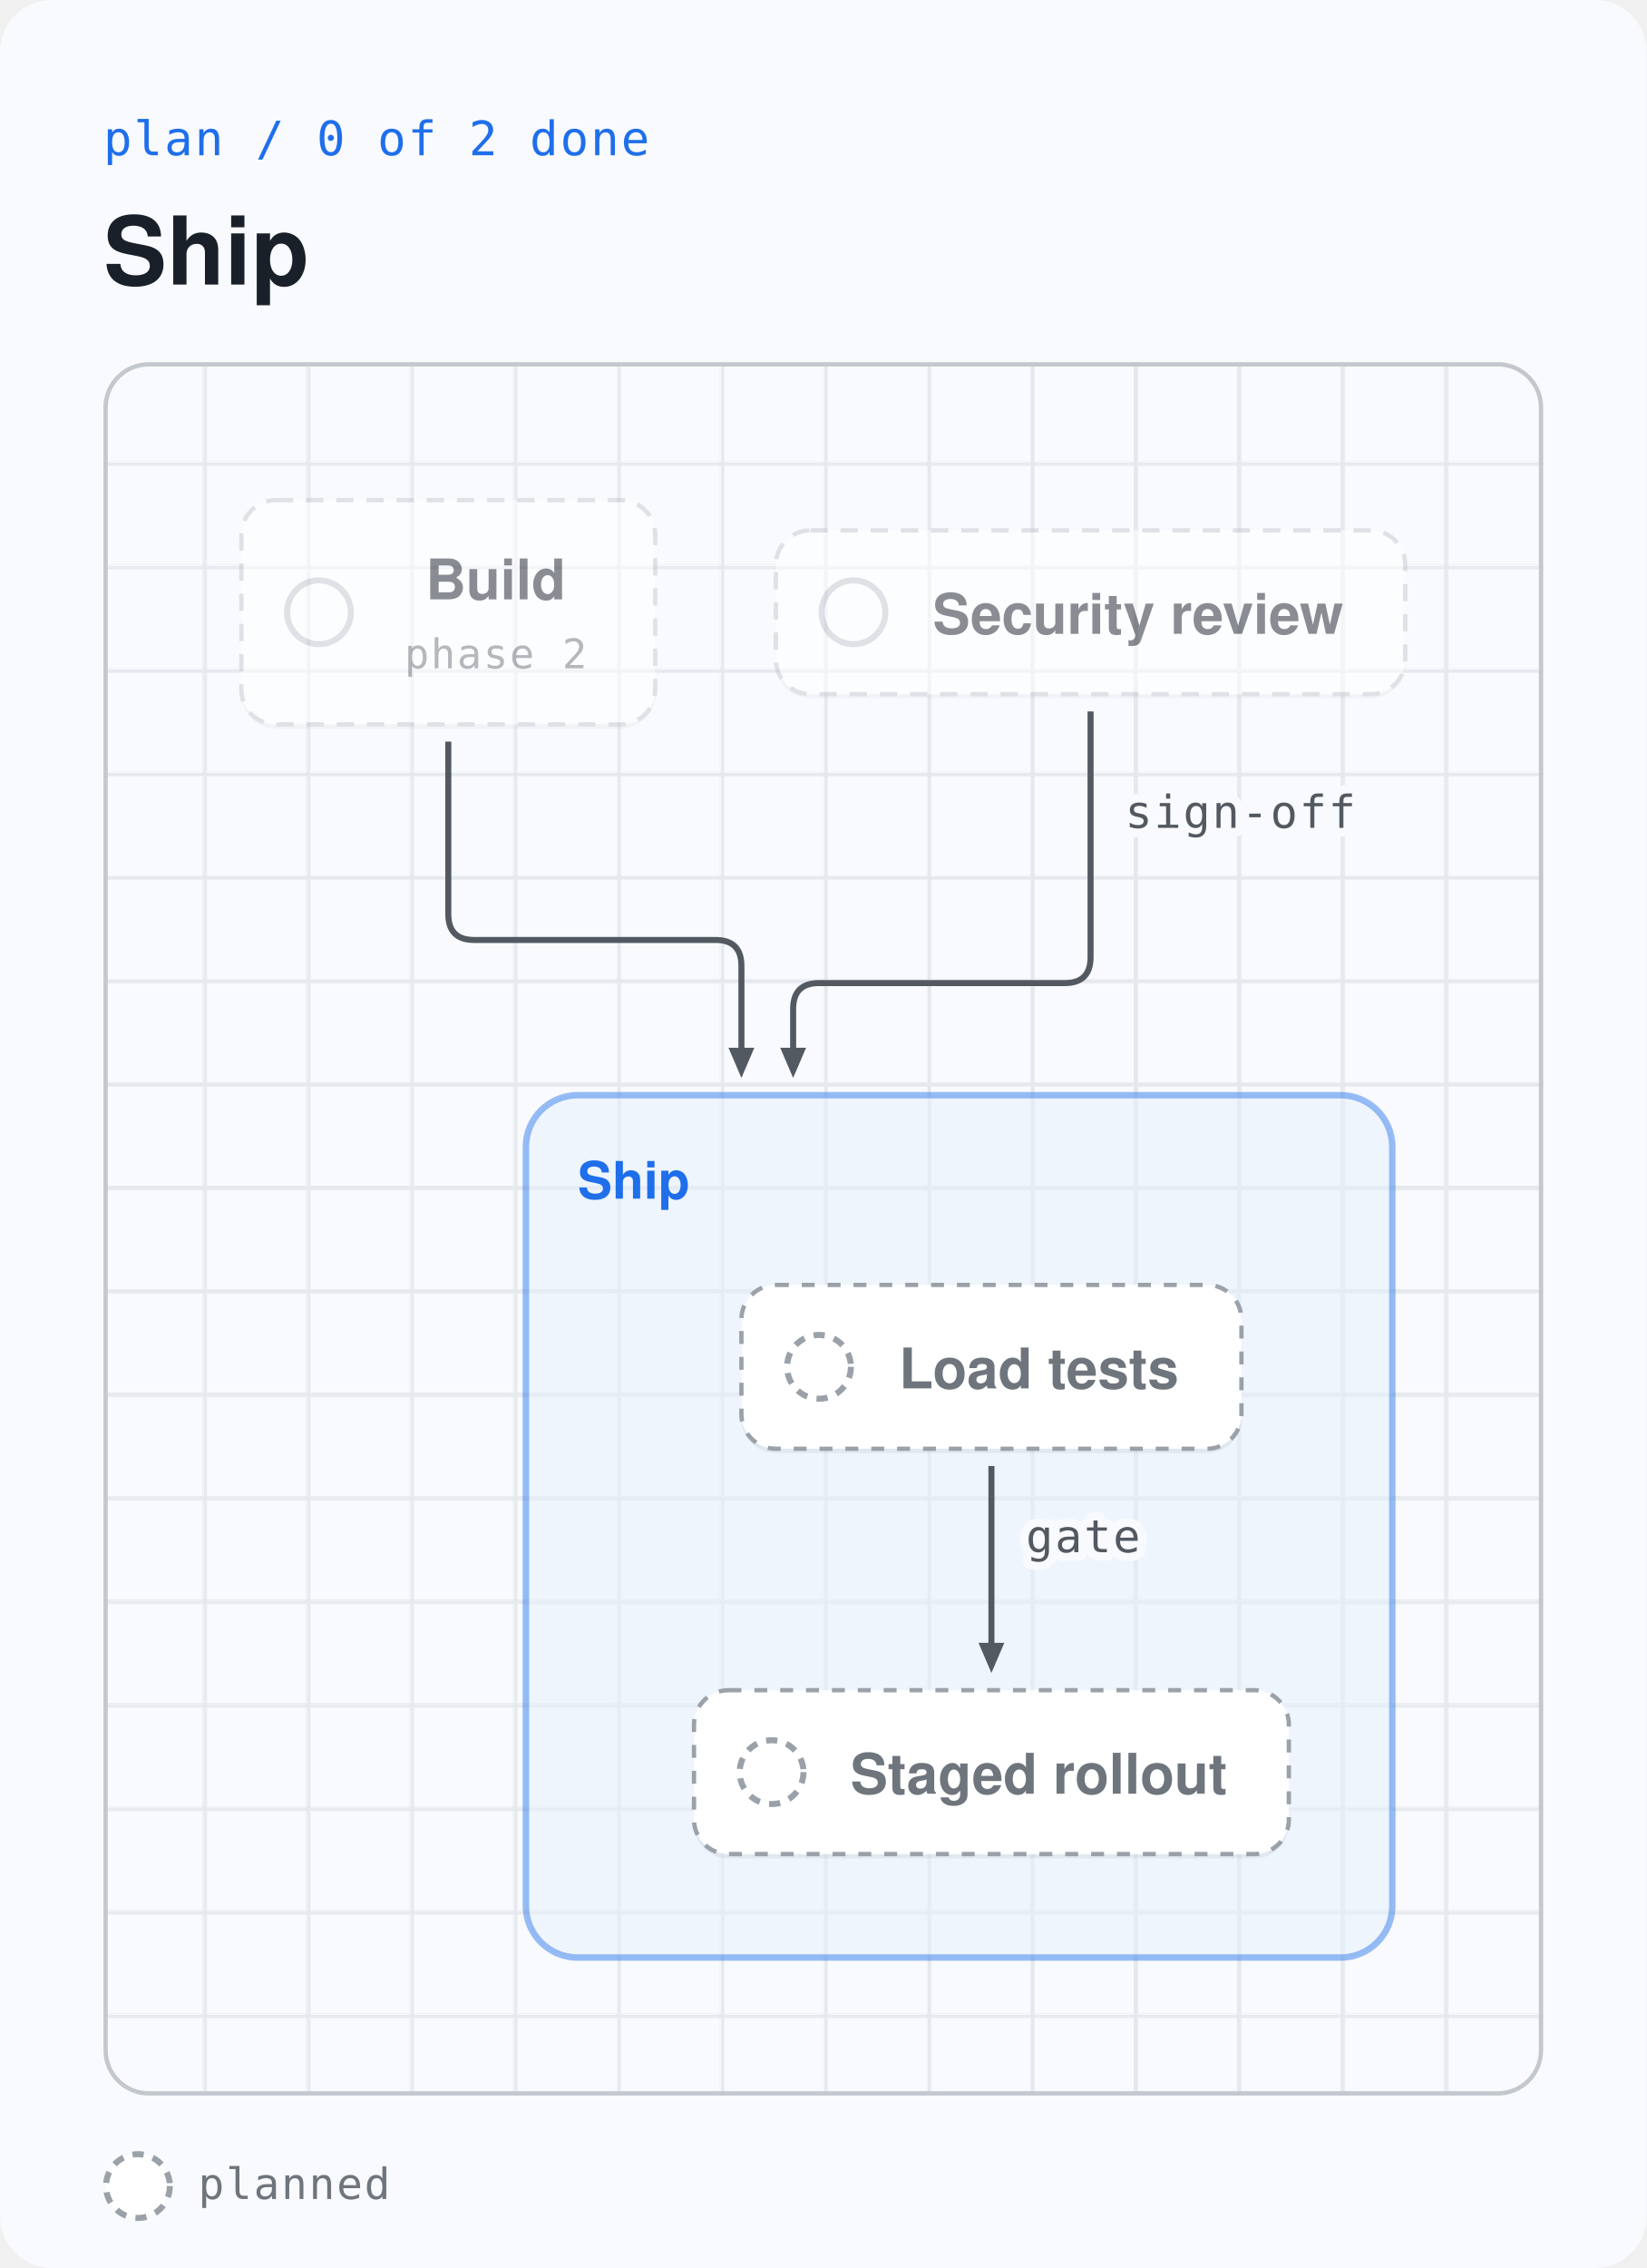
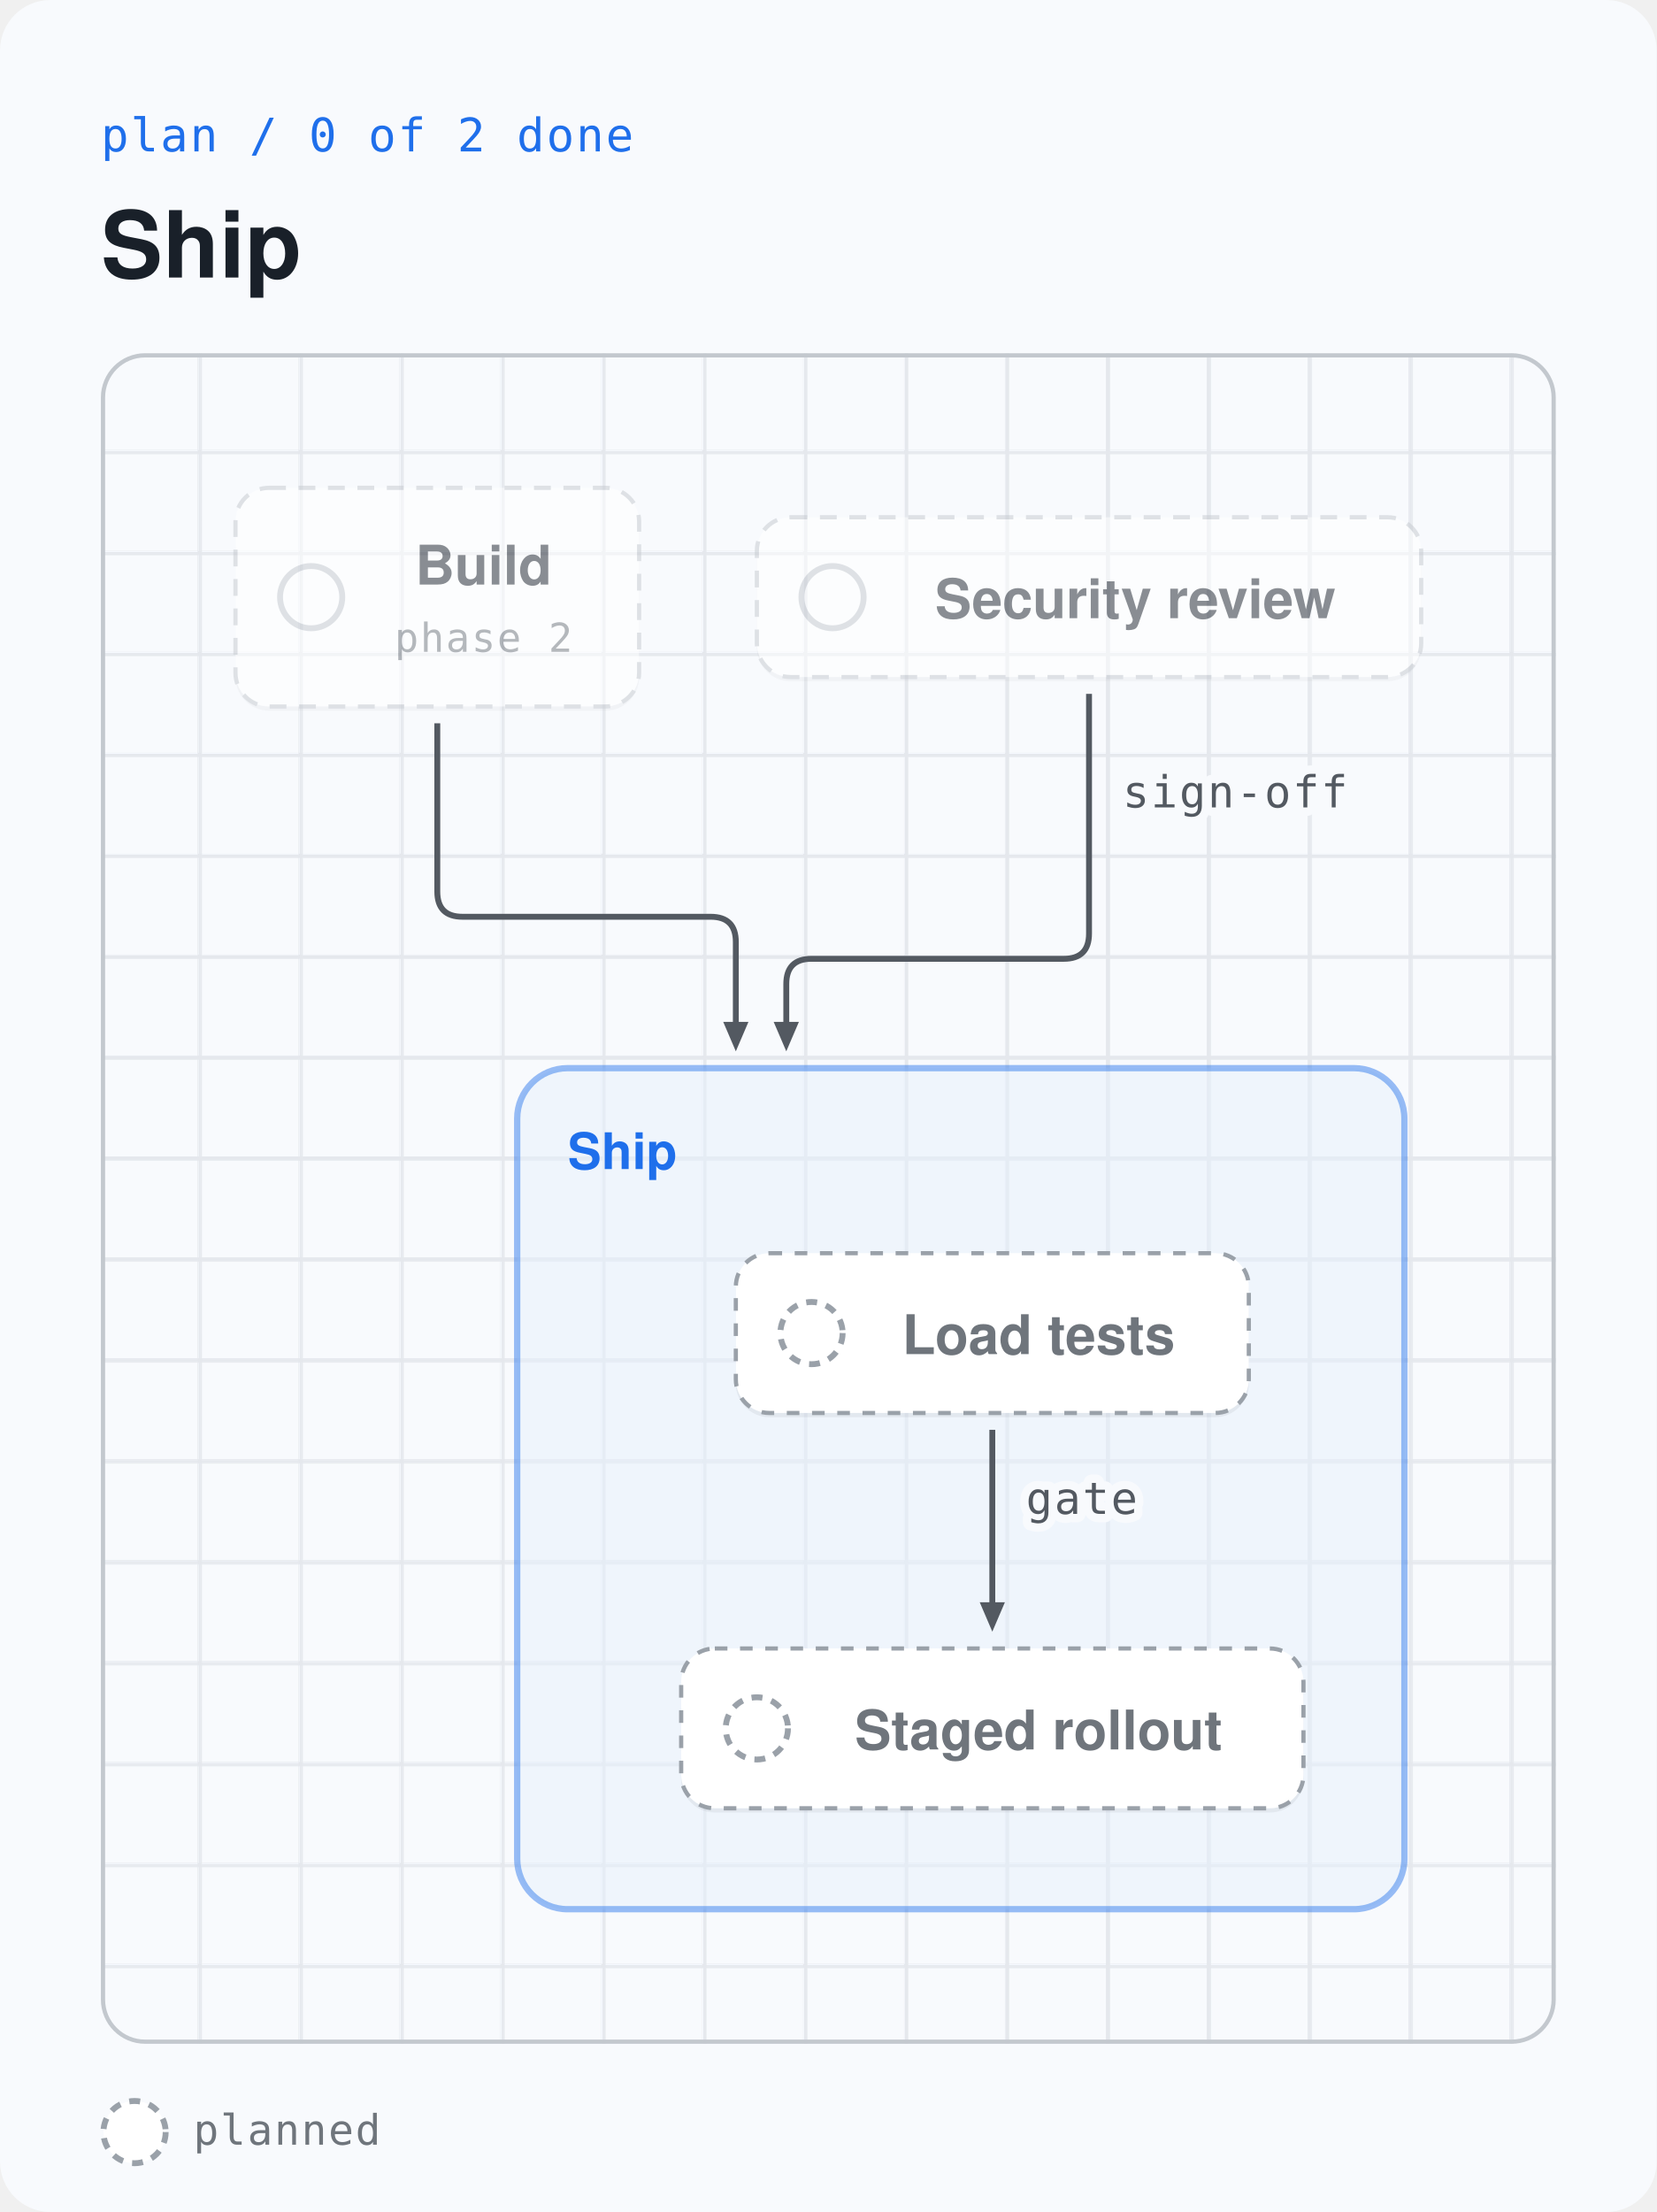
- <svg xmlns="http://www.w3.org/2000/svg" width="382" height="526" viewBox="0 0 382 526" role="img" aria-label="Ship">
+ <svg xmlns="http://www.w3.org/2000/svg" width="394" height="526" viewBox="0 0 394 526" role="img" aria-label="Ship">
  <style>text{font-family:Geist,ui-sans-serif,system-ui,-apple-system,"Segoe UI",Helvetica,Arial,sans-serif;fill:#192029}.mo{font-family:"JetBrains Mono",ui-monospace,"SF Mono",Menlo,Consolas,monospace;letter-spacing:.04em}.pg{fill:#f8fafd}.gr{fill:none;stroke:#e5e8ed}.cv{fill:none;stroke:#c3c8ce}.kk{font-size:11px;fill:#1f6feb}.t{font-size:22px;font-weight:700}.lg{font-size:10px;fill:#6f757c}.g{fill:#e6f0fd;fill-opacity:.5;stroke:#1f6feb;stroke-opacity:.45;stroke-width:1.5}.gv{fill:#fbeadc;fill-opacity:.5;stroke:#dd7b2b;stroke-opacity:1}.gn{fill:none;stroke-dasharray:5 4}.gl{font-size:12px;font-weight:600;fill:#1f6feb}.glv{fill:#a64b00}.gp{fill:none}.sh{fill:#192029;fill-opacity:.06}.ti{fill:#fff;stroke:#c3c8ce}.td{fill:#1a2028;stroke:#1a2028}.x{stroke-dasharray:4 3}.ic{fill:none;stroke:#323841;stroke-width:1.5;stroke-linecap:round;stroke-linejoin:round}.nm{font-size:13px;font-weight:600;text-anchor:middle}.ro{font-size:9.5px;fill:#6f757c;text-anchor:middle}.vl{fill:#f8fafd;fill-opacity:.78}.cd{fill:#fff;stroke:#c3c8ce}.e{fill:none;stroke:#535961;stroke-width:1.4}.em{stroke:#1f6feb;stroke-width:1.6}.d{stroke-dasharray:4 5}.a{fill:#535961}.am{fill:#1f6feb}.el{font-size:10.5px;fill:#535961;text-anchor:middle;paint-order:stroke;stroke:#f8fafd;stroke-width:4px;stroke-linejoin:round}.lm{fill:#1f6feb}.ls{text-anchor:start}.ll{stroke:#c3c8ce;stroke-dasharray:3 4}.k{fill:none;stroke:#fff;stroke-width:1.8;stroke-linecap:round;stroke-linejoin:round}.kf{fill:#fff}.bq{fill:#fff;stroke:#c3c8ce;stroke-width:1.4}.bp{fill:#fff;stroke:#9aa1a9;stroke-width:1.4;stroke-dasharray:2.6 2.2}.ti.s1,.ti.s4,.cd.s1,.cd.s4,.e.s1,.e.s4,.g.s1,.g.s4{stroke:#1f8a4c;stroke-opacity:1}.cd.s1,.cd.s4{fill:#edf8f1}.a.s1,.a.s4,.b.s1,.b.s4{fill:#1f8a4c}.ti.s2,.cd.s2,.e.s2,.g.s2{stroke:#6f52e0;stroke-opacity:1}.cd.s2{fill:#f1eefe}.a.s2,.b.s2{fill:#6f52e0}.ti.s3,.cd.s3,.e.s3,.g.s3{stroke:#9aa1a9;stroke-opacity:1;stroke-dasharray:3 3}.a.s3{fill:#9aa1a9}.ti.s5,.cd.s5,.e.s5,.g.s5{stroke:#b06d08;stroke-opacity:1}.cd.s5{fill:#fdf4e3}.a.s5,.b.s5{fill:#b06d08}.ti.s6,.cd.s6,.e.s6,.g.s6{stroke:#cc3340;stroke-opacity:1}.cd.s6{fill:#fdeeee}.a.s6,.b.s6{fill:#cc3340}.ti.s1,.ti.s2,.ti.s4,.ti.s5,.ti.s6{stroke-width:1.5}.p3{fill:#6f757c}.p6{fill:#6f757c;text-decoration:line-through}.oa{stroke-dasharray:none}@media(prefers-color-scheme:dark){text{fill:#e8ebf1}.pg{fill:#0e1217}.gr{stroke:#1b2025}.cv{stroke:#3c434c}.kk,.gl{fill:#569fff}.lg,.ro,.p3,.p6{fill:#8a9098}.g{fill:#1a2a3f;fill-opacity:.35;stroke:#569fff;stroke-opacity:.5}.gv{fill:#2f2115;fill-opacity:.4;stroke:#e0843e;stroke-opacity:1}.gn{fill:none}.glv{fill:#f2a26a}.gp{fill:#fff}.vl{fill:#0e1217}.cd{fill:#161b21;stroke:#3c434c}.e{stroke:#a0a5ac}.em{stroke:#569fff}.a{fill:#a0a5ac}.am{fill:#569fff}.el{fill:#a0a5ac;stroke:#0e1217}.lm{fill:#569fff}.ll{stroke:#3c434c}.k{stroke:#0e1217}.kf{fill:#0e1217}.bq{fill:#161b21;stroke:#3c434c}.bp{fill:#161b21;stroke:#6c737c}.ti.s1,.ti.s4,.cd.s1,.cd.s4,.e.s1,.e.s4,.g.s1,.g.s4{stroke:#4cc27a}.cd.s1,.cd.s4{fill:#13281c}.a.s1,.a.s4,.b.s1,.b.s4{fill:#4cc27a}.ti.s2,.cd.s2,.e.s2,.g.s2{stroke:#a48cff}.cd.s2{fill:#211a3d}.a.s2,.b.s2{fill:#a48cff}.ti.s3,.cd.s3,.e.s3,.g.s3{stroke:#6c737c}.a.s3{fill:#6c737c}.ti.s5,.cd.s5,.e.s5,.g.s5{stroke:#dba13a}.cd.s5{fill:#2b2212}.a.s5,.b.s5{fill:#dba13a}.ti.s6,.cd.s6,.e.s6,.g.s6{stroke:#f0626c}.cd.s6{fill:#2e1618}.a.s6,.b.s6{fill:#f0626c}}.cx{opacity:.5}.cx .ti,.cx .cd{stroke-dasharray:4 3}@media(prefers-color-scheme:dark){}</style>
  <defs>
    <pattern id="gr" width="24" height="24" patternUnits="userSpaceOnUse" x="23" y="83">
      <path class="gr" d="M24 .5H.5V24" />
    </pattern>
    <g id="b0">
      <circle r="7.4" class="bq" />
    </g>
    <g id="b3">
      <circle r="7.4" class="bp" />
    </g>
  </defs>
-   <rect class="pg" width="382" height="526" rx="12" />
+   <rect class="pg" width="394" height="526" rx="12" />
  <text class="kk mo" x="24" y="36">plan / 0 of 2 done</text>
  <text class="t" x="24" y="66">Ship</text>
-   <rect fill="url(#gr)" x="24" y="84" width="334" height="402" rx="10" />
-   <rect class="cv" x="24.5" y="84.5" width="333" height="401" rx="10" />
+   <rect fill="url(#gr)" x="24" y="84" width="346" height="402" rx="10" />
+   <rect class="cv" x="24.5" y="84.5" width="345" height="401" rx="10" />
  <g data-k="group" data-id="^" data-s="">
-     <rect class="g" x="122" y="254" width="201" height="200" rx="12" />
+     <rect class="g" x="123" y="254" width="211" height="200" rx="12" />
  </g>
  <g data-k="edge" data-i="0" data-from="tests" data-to="rollout" data-s="">
-     <path class="e rt" d="M230 340L230 383" />
-     <path class="a" d="M230 388L227 381L233 381z" />
+     <path class="e rt" d="M236 340L236 383" />
+     <path class="a" d="M236 388L233 381L239 381z" />
  </g>
  <g data-k="edge" data-i="1" data-from="^build" data-to="^" data-s="">
-     <path class="e rt" d="M104 172L104 212Q104 218 110 218L166 218Q172 218 172 224L172 245" />
-     <path class="a" d="M172 250L169 243L175 243z" />
+     <path class="e rt" d="M104 172L104 212Q104 218 110 218L169 218Q175 218 175 224L175 245" />
+     <path class="a" d="M175 250L172 243L178 243z" />
  </g>
  <g data-k="edge" data-i="2" data-from="^review" data-to="^" data-s="">
-     <path class="e rt" d="M253 165L253 222Q253 228 247 228L190 228Q184 228 184 234L184 245" />
-     <path class="a" d="M184 250L181 243L187 243z" />
+     <path class="e rt" d="M259 165L259 222Q259 228 253 228L193 228Q187 228 187 234L187 245" />
+     <path class="a" d="M187 250L184 243L190 243z" />
  </g>
  <g data-k="node" data-id="tests" data-s="plan">
-     <rect class="sh" x="172" y="299" width="116" height="38" rx="8" />
-     <rect class="cd s3" x="172" y="298" width="116" height="38" rx="8" />
-     <use href="#b3" x="190" y="317" />
-     <text class="nm p3" x="241" y="322">Load tests</text>
+     <rect class="sh" x="175" y="299" width="122" height="38" rx="8" />
+     <rect class="cd s3" x="175" y="298" width="122" height="38" rx="8" />
+     <use href="#b3" x="193" y="317" />
+     <text class="nm p3" x="247" y="322">Load tests</text>
  </g>
  <g data-k="node" data-id="rollout" data-s="plan">
-     <rect class="sh" x="161" y="393" width="138" height="38" rx="8" />
-     <rect class="cd s3" x="161" y="392" width="138" height="38" rx="8" />
-     <use href="#b3" x="179" y="411" />
-     <text class="nm p3" x="241" y="416">Staged rollout</text>
+     <rect class="sh" x="162" y="393" width="148" height="38" rx="8" />
+     <rect class="cd s3" x="162" y="392" width="148" height="38" rx="8" />
+     <use href="#b3" x="180" y="411" />
+     <text class="nm p3" x="247" y="416">Staged rollout</text>
  </g>
  <g data-k="group" data-id="^" data-s="">
-     <text class="gl" x="134" y="278">Ship</text>
+     <text class="gl" x="135" y="278">Ship</text>
  </g>
  <g class="cx" data-k="node" data-id="^build" data-s="">
    <rect class="sh" x="56" y="117" width="96" height="52" rx="8" />
    <rect class="cd" x="56" y="116" width="96" height="52" rx="8" />
    <use href="#b0" x="74" y="142" />
    <text class="nm" x="115" y="139">Build</text>
    <text class="ro mo" x="115" y="155">phase 2</text>
  </g>
  <g class="cx" data-k="node" data-id="^review" data-s="">
-     <rect class="sh" x="180" y="124" width="146" height="38" rx="8" />
-     <rect class="cd" x="180" y="123" width="146" height="38" rx="8" />
+     <rect class="sh" x="180" y="124" width="158" height="38" rx="8" />
+     <rect class="cd" x="180" y="123" width="158" height="38" rx="8" />
    <use href="#b0" x="198" y="142" />
-     <text class="nm" x="264" y="147">Security review</text>
+     <text class="nm" x="270" y="147">Security review</text>
  </g>
  <g data-k="edge" data-i="0" data-from="tests" data-to="rollout" data-s="">
-     <text class="el mo ls" x="238" y="360">gate</text>
+     <text class="el mo ls" x="244" y="360">gate</text>
  </g>
  <g data-k="edge" data-i="2" data-from="^review" data-to="^" data-s="">
-     <text class="el mo ls" x="261" y="192">sign-off</text>
+     <text class="el mo ls" x="267" y="192">sign-off</text>
  </g>
  <use href="#b3" x="32" y="507" />
  <text class="lg mo" x="46" y="510">planned</text>
</svg>
